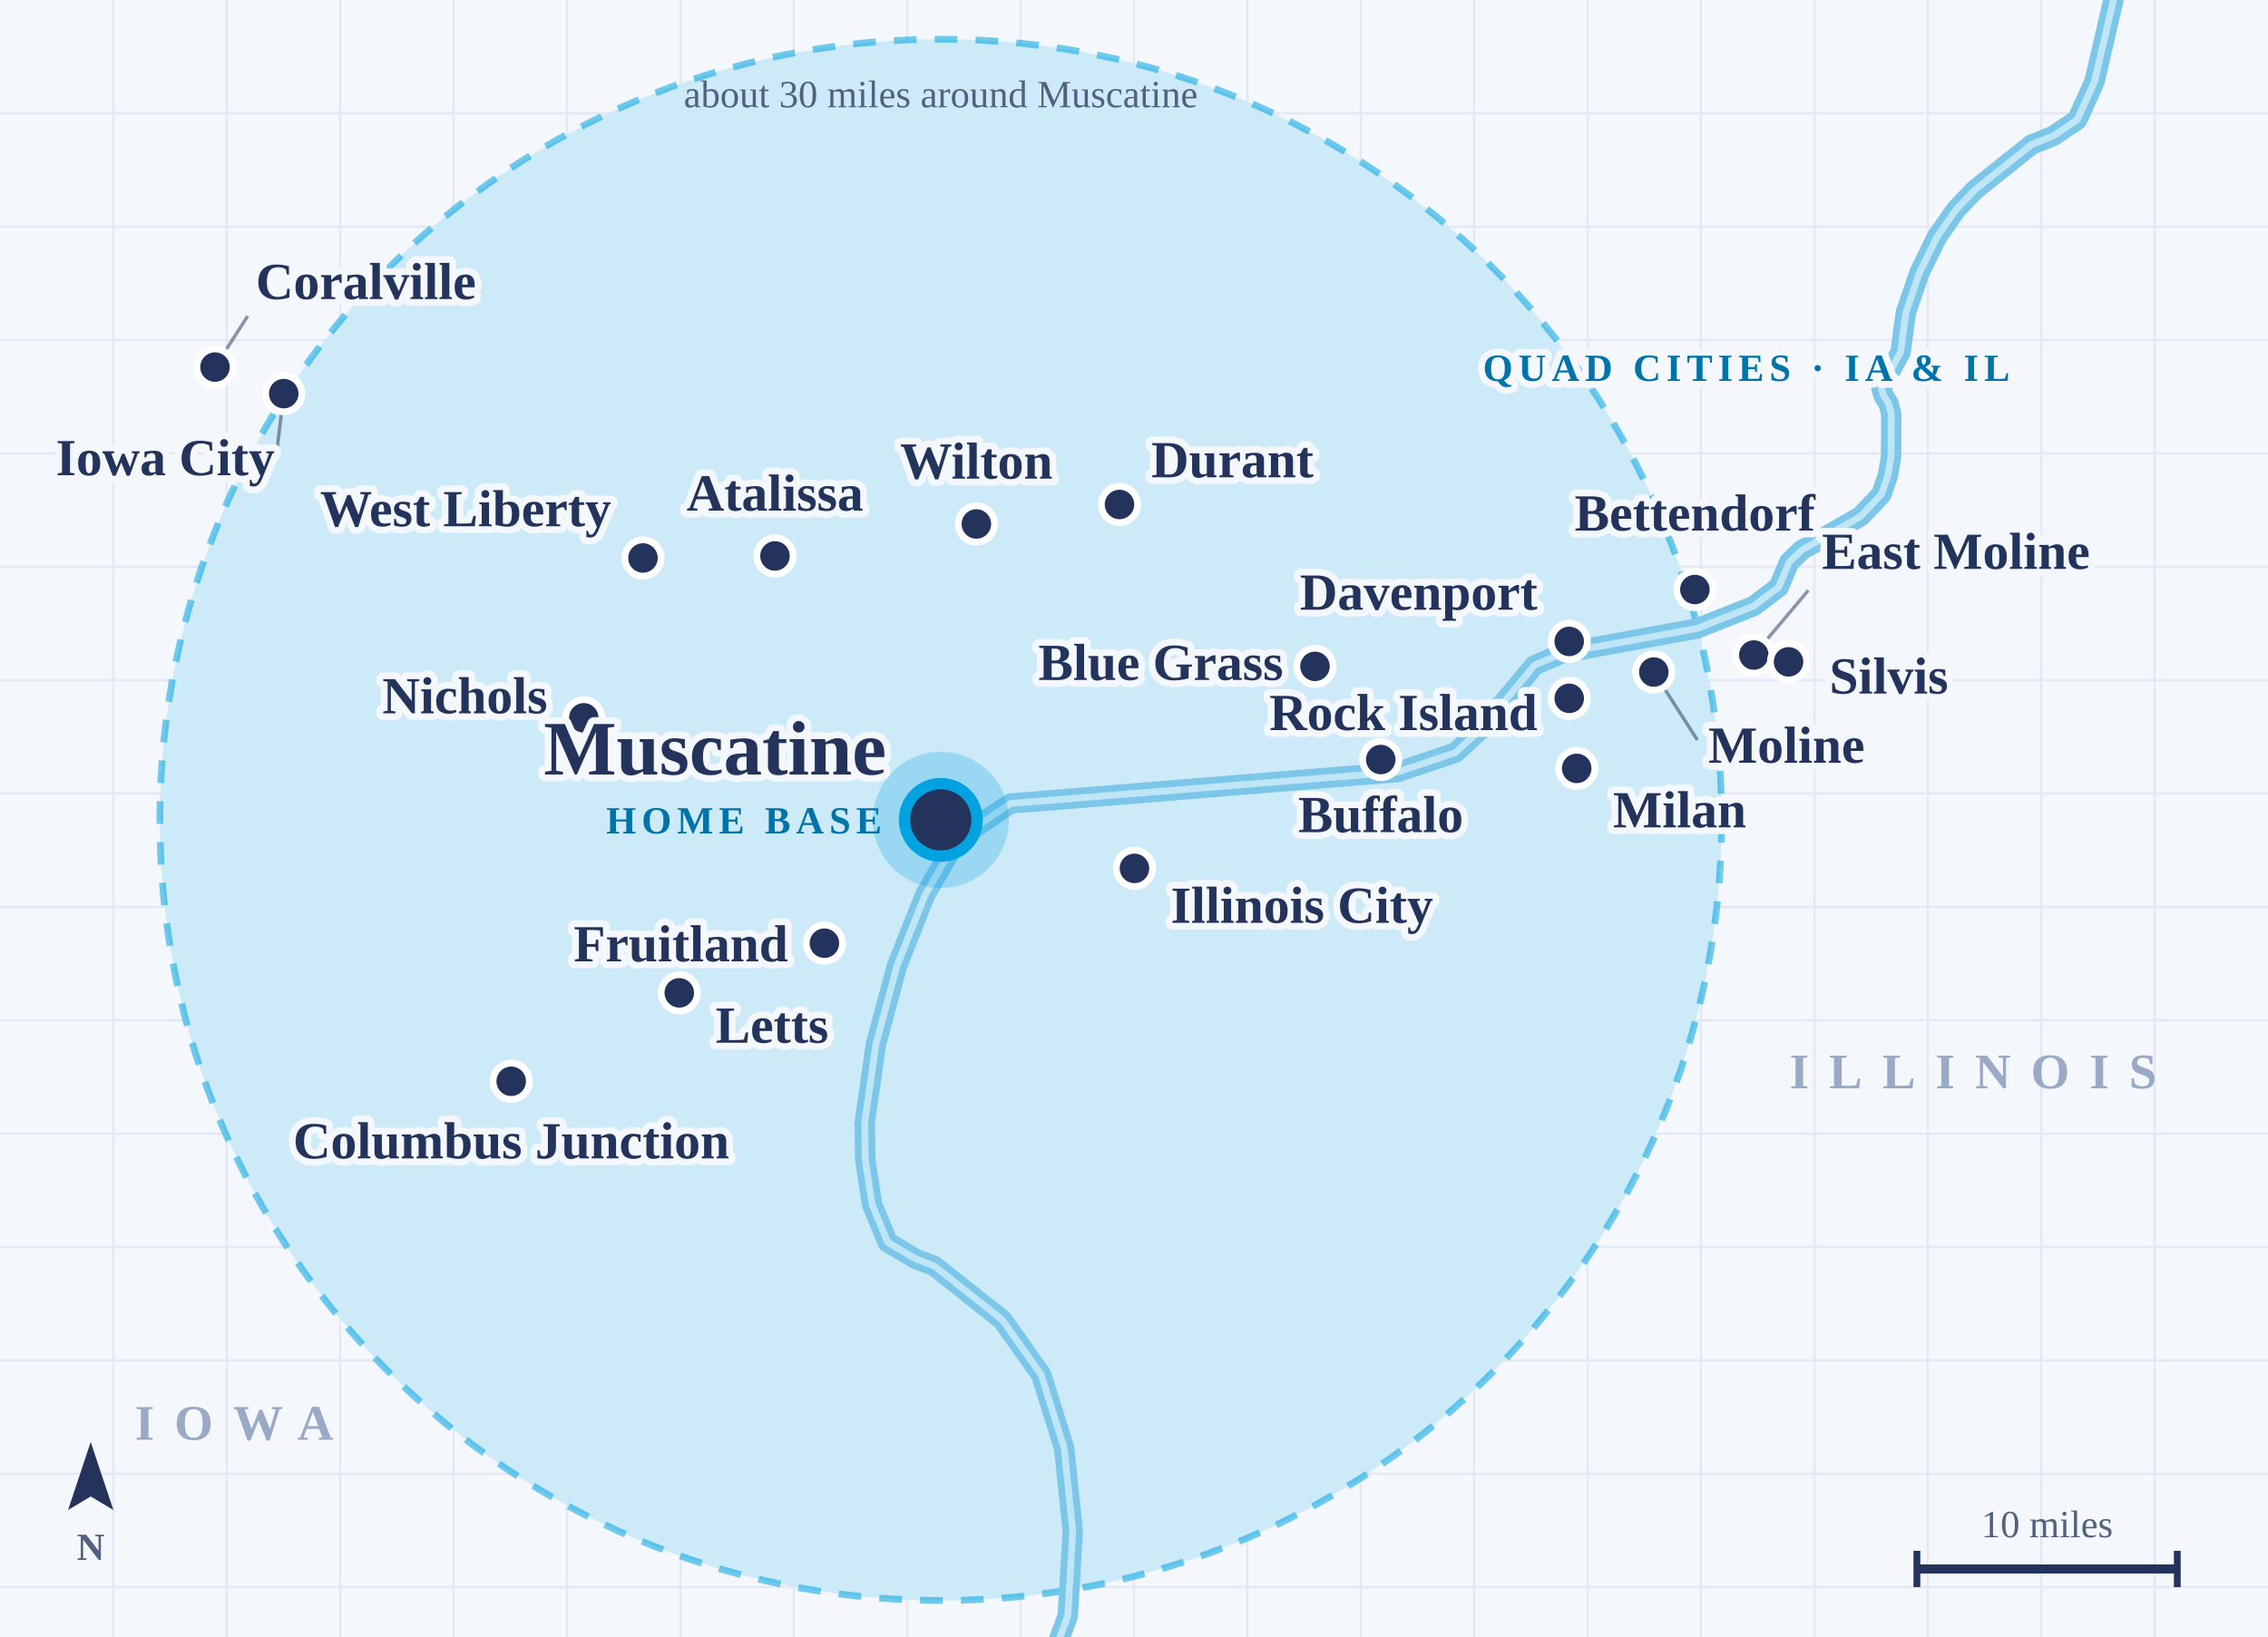
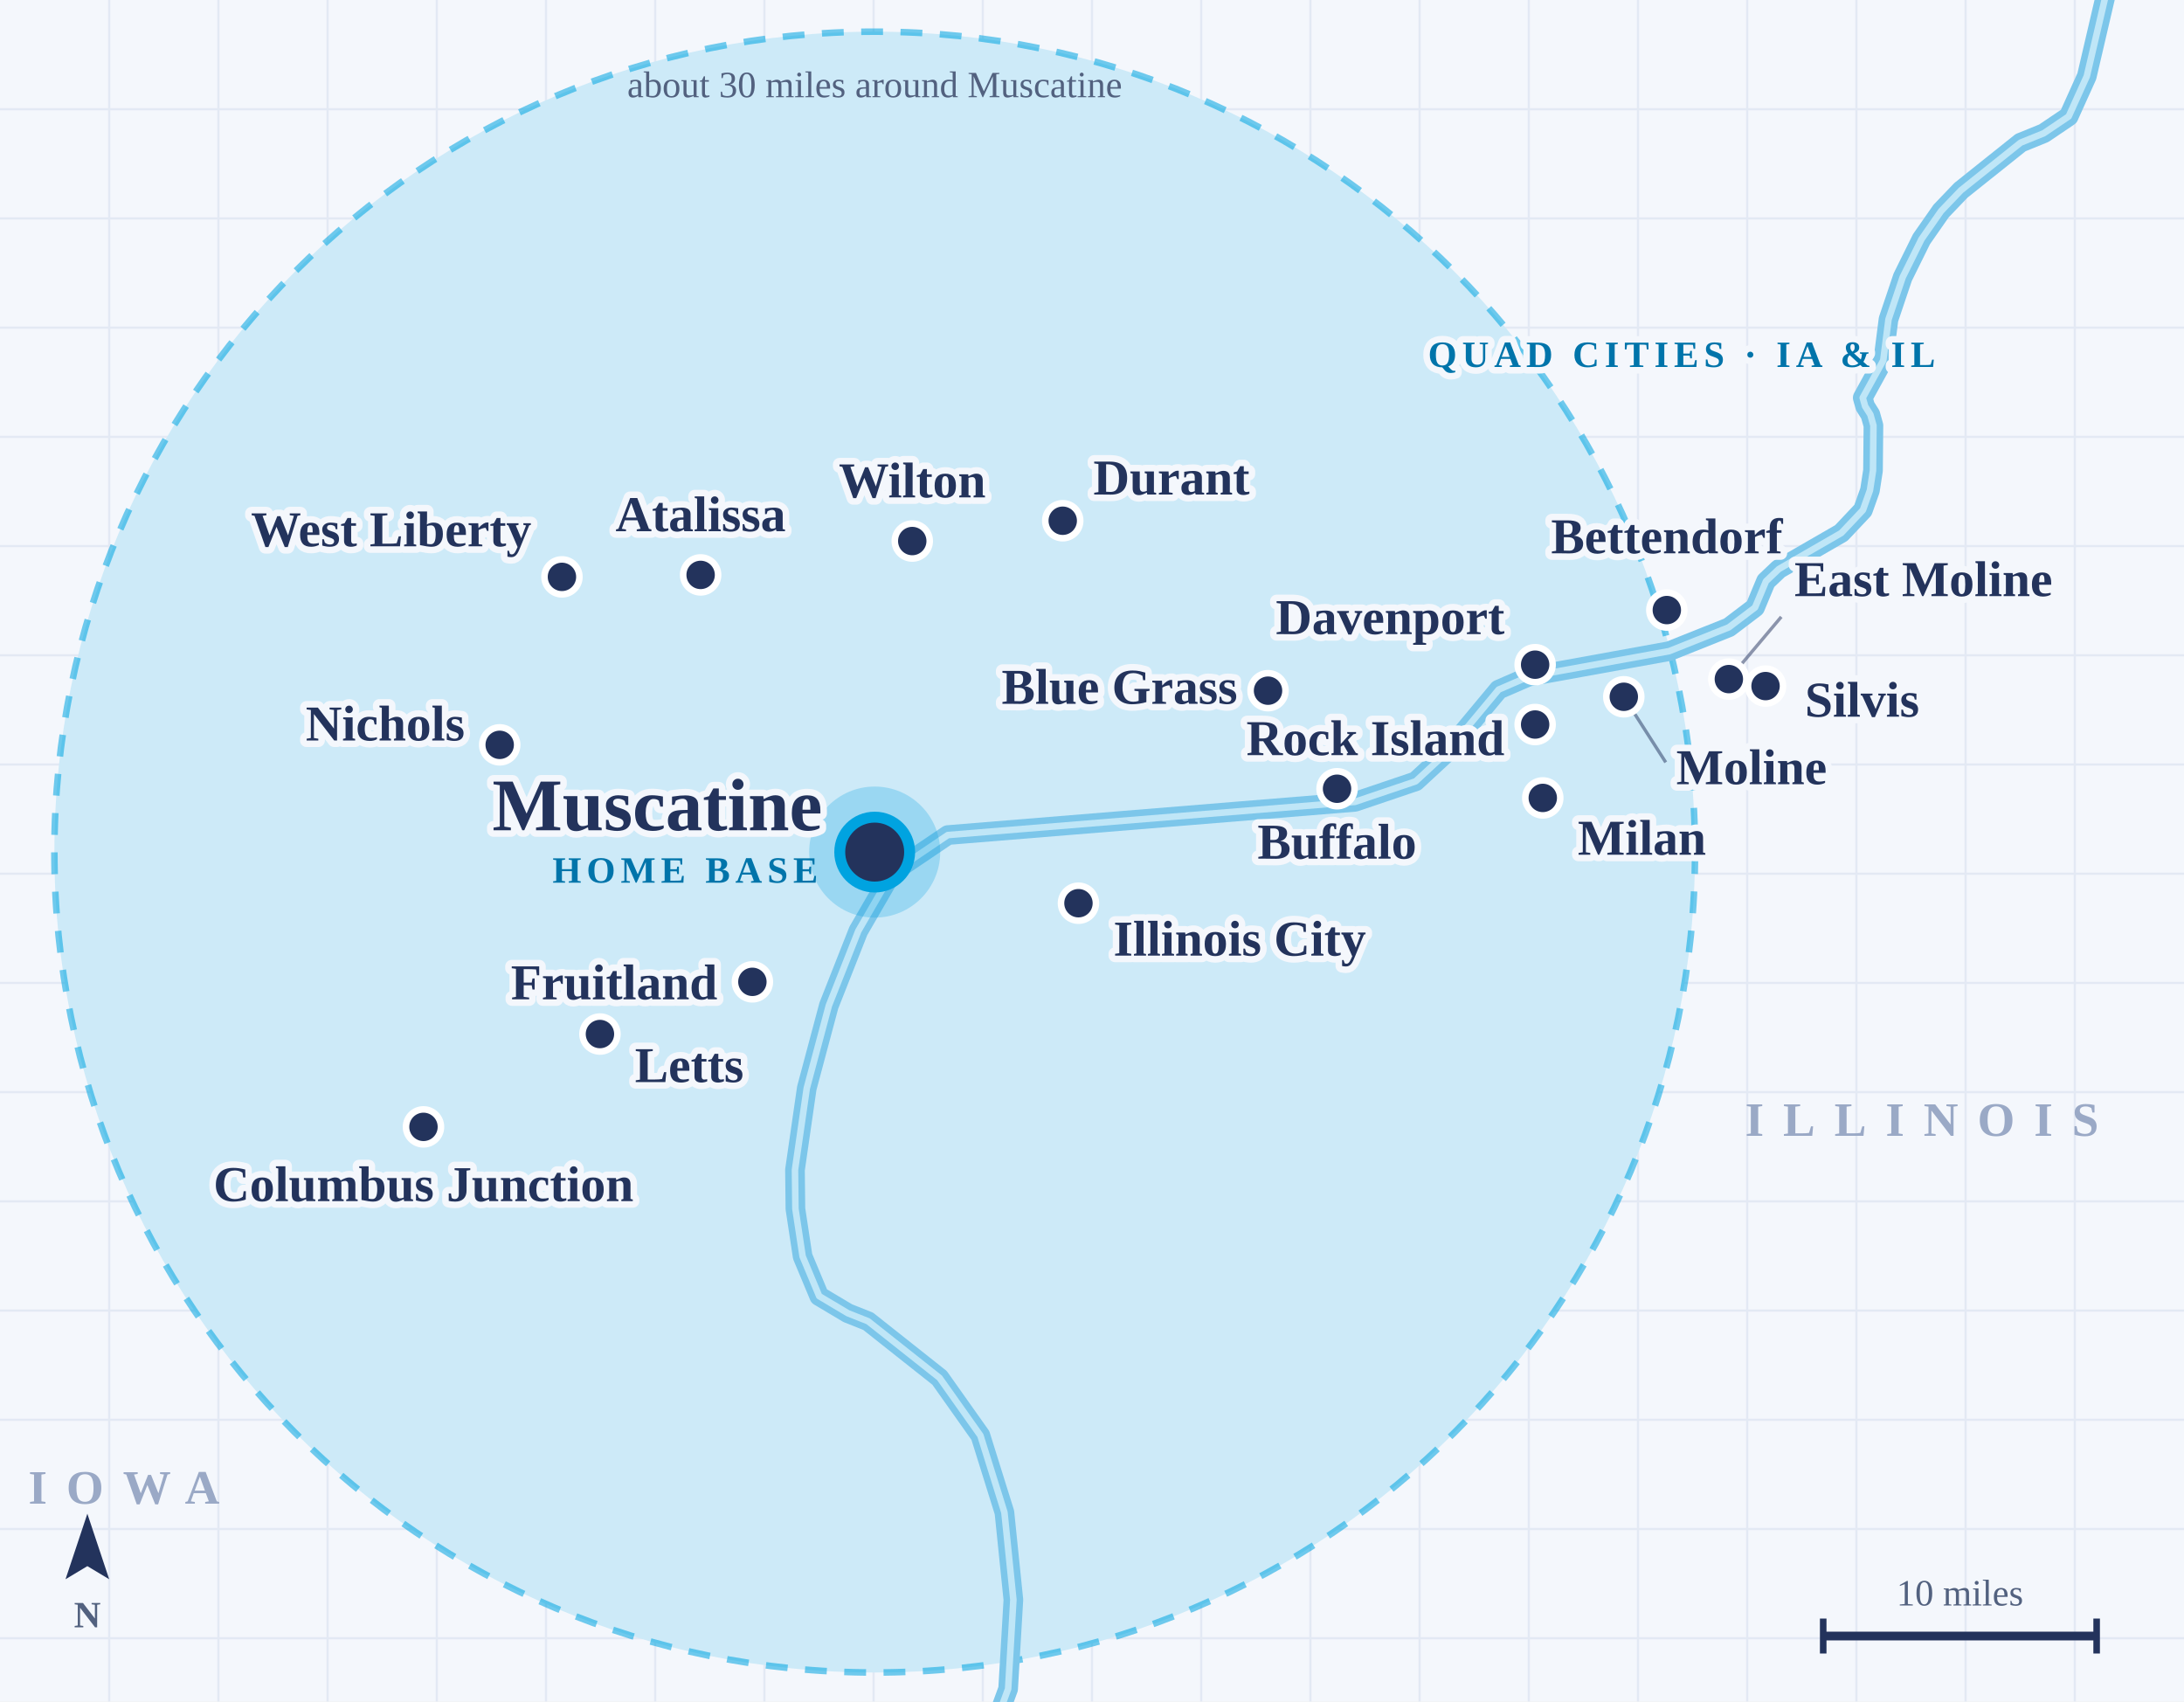
- <svg xmlns="http://www.w3.org/2000/svg" class="area-svg" viewBox="0 0 1000 722" role="img" aria-labelledby="area-map-title area-map-desc">
-   <style>.area-svg{font-family:inherit}.am-t{font-size:23px;font-weight:700;fill:#23335c;paint-order:stroke;stroke:#f4f7fc;stroke-width:6px;stroke-linejoin:round}.am-big{font-size:34px;font-weight:800}.am-sub{font-size:17px;font-weight:700;letter-spacing:.14em;fill:#0074aa}.am-state{font-size:22px;font-weight:800;letter-spacing:.4em;fill:#9aa9c6}.am-note{font-size:17px;fill:#52617f}.am-mob{display:none}@media(max-width:620px){.am-t{font-size:38px;stroke-width:10px}.am-big{font-size:48px}.am-sub{font-size:26px}.am-state{font-size:30px}.am-note{font-size:28px}.am-spokes,.am-desk,.am-key{display:none}.am-mob{display:inline}}</style>
-   <rect width="1000" height="722" fill="#f4f7fc" />
+ <svg xmlns="http://www.w3.org/2000/svg" class="area-svg" viewBox="0 0 1000 779" role="img" aria-labelledby="area-map-title area-map-desc">
+   <style>.area-svg{font-family:inherit}.am-t{font-size:23px;font-weight:700;fill:#23335c;paint-order:stroke;stroke:#f4f7fc;stroke-width:6px;stroke-linejoin:round}.am-big{font-size:34px;font-weight:800}.am-sub{font-size:17px;font-weight:700;letter-spacing:.14em;fill:#0074aa}.am-state{font-size:22px;font-weight:800;letter-spacing:.4em;fill:#9aa9c6}.am-note{font-size:17px;fill:#52617f}.am-mob{display:none}@media(max-width:620px){.am-t{font-size:38px;stroke-width:10px}.am-big{font-size:48px}.am-sub{font-size:26px}.am-state{font-size:30px}.am-note{font-size:28px}.am-spokes,.am-desk,.am-key{display:none}.am-mob{display:inline}.am-s{font-size:30px;stroke-width:8px}}</style>
+   <rect width="1000" height="779" fill="#f4f7fc" />
  <g stroke="#e3e9f4" stroke-width="1">
-     <line x1="50" y1="0" x2="50" y2="722" />
-     <line x1="100" y1="0" x2="100" y2="722" />
-     <line x1="150" y1="0" x2="150" y2="722" />
-     <line x1="200" y1="0" x2="200" y2="722" />
-     <line x1="250" y1="0" x2="250" y2="722" />
-     <line x1="300" y1="0" x2="300" y2="722" />
-     <line x1="350" y1="0" x2="350" y2="722" />
-     <line x1="400" y1="0" x2="400" y2="722" />
-     <line x1="450" y1="0" x2="450" y2="722" />
-     <line x1="500" y1="0" x2="500" y2="722" />
-     <line x1="550" y1="0" x2="550" y2="722" />
-     <line x1="600" y1="0" x2="600" y2="722" />
-     <line x1="650" y1="0" x2="650" y2="722" />
-     <line x1="700" y1="0" x2="700" y2="722" />
-     <line x1="750" y1="0" x2="750" y2="722" />
-     <line x1="800" y1="0" x2="800" y2="722" />
-     <line x1="850" y1="0" x2="850" y2="722" />
-     <line x1="900" y1="0" x2="900" y2="722" />
-     <line x1="950" y1="0" x2="950" y2="722" />
+     <line x1="50" y1="0" x2="50" y2="779" />
+     <line x1="100" y1="0" x2="100" y2="779" />
+     <line x1="150" y1="0" x2="150" y2="779" />
+     <line x1="200" y1="0" x2="200" y2="779" />
+     <line x1="250" y1="0" x2="250" y2="779" />
+     <line x1="300" y1="0" x2="300" y2="779" />
+     <line x1="350" y1="0" x2="350" y2="779" />
+     <line x1="400" y1="0" x2="400" y2="779" />
+     <line x1="450" y1="0" x2="450" y2="779" />
+     <line x1="500" y1="0" x2="500" y2="779" />
+     <line x1="550" y1="0" x2="550" y2="779" />
+     <line x1="600" y1="0" x2="600" y2="779" />
+     <line x1="650" y1="0" x2="650" y2="779" />
+     <line x1="700" y1="0" x2="700" y2="779" />
+     <line x1="750" y1="0" x2="750" y2="779" />
+     <line x1="800" y1="0" x2="800" y2="779" />
+     <line x1="850" y1="0" x2="850" y2="779" />
+     <line x1="900" y1="0" x2="900" y2="779" />
+     <line x1="950" y1="0" x2="950" y2="779" />
    <line x1="0" y1="50" x2="1000" y2="50" />
    <line x1="0" y1="100" x2="1000" y2="100" />
    <line x1="0" y1="150" x2="1000" y2="150" />
    <line x1="0" y1="200" x2="1000" y2="200" />
    <line x1="0" y1="250" x2="1000" y2="250" />
    <line x1="0" y1="300" x2="1000" y2="300" />
    <line x1="0" y1="350" x2="1000" y2="350" />
    <line x1="0" y1="400" x2="1000" y2="400" />
    <line x1="0" y1="450" x2="1000" y2="450" />
    <line x1="0" y1="500" x2="1000" y2="500" />
    <line x1="0" y1="550" x2="1000" y2="550" />
    <line x1="0" y1="600" x2="1000" y2="600" />
    <line x1="0" y1="650" x2="1000" y2="650" />
    <line x1="0" y1="700" x2="1000" y2="700" />
+     <line x1="0" y1="750" x2="1000" y2="750" />
  </g>
-   <circle cx="414.8" cy="361.6" r="344.3" fill="#cdeaf8" stroke="#00a3e0" stroke-opacity=".55" stroke-width="3" stroke-dasharray="10 8" />
-   <path d="M946.7,-76.4 L936.2,-48.6 L931.8,0.2 L923.5,36.0 L915.9,52.8 L905.4,59.9 L895.7,63.8 L870.7,83.8 L862.4,92.5 L854.1,104.4 L846.3,120.3 L840.3,138.0 L838.0,155.3 L829.5,170.9 L830.5,174.5 L832.7,178.0 L833.9,182.6 L833.8,201.4 L832.4,209.7 L829.5,218.1 L820.4,227.7 L794.3,242.7 L788.9,247.9 L784.3,258.9 L773.2,267.3 L748.2,277.2 L689.1,288.0 L676.6,293.4 L653.9,320.7 L641.8,331.9 L616.3,340.5 L445.5,354.4 L422.0,370.3 L407.9,394.7 L395.5,426.0 L386.2,460.6 L381.3,494.9 L381.5,511.3 L384.5,531.2 L391.4,547.9 L403.5,555.1 L412.0,558.4 L442.0,582.2 L459.1,606.4 L469.2,638.7 L473.0,675.3 L470.8,712.7 L460.3,741.2 L401.3,810.8" fill="none" stroke="#7cc6ea" stroke-width="9" stroke-linecap="round" stroke-linejoin="round" />
-   <path d="M946.7,-76.4 L936.2,-48.6 L931.8,0.2 L923.5,36.0 L915.9,52.8 L905.4,59.9 L895.7,63.8 L870.7,83.8 L862.4,92.5 L854.1,104.4 L846.3,120.3 L840.3,138.0 L838.0,155.3 L829.5,170.9 L830.5,174.5 L832.7,178.0 L833.9,182.6 L833.8,201.4 L832.4,209.7 L829.5,218.1 L820.4,227.7 L794.3,242.7 L788.9,247.9 L784.3,258.9 L773.2,267.3 L748.2,277.2 L689.1,288.0 L676.6,293.4 L653.9,320.7 L641.8,331.9 L616.3,340.5 L445.5,354.4 L422.0,370.3 L407.9,394.7 L395.5,426.0 L386.2,460.6 L381.3,494.9 L381.5,511.3 L384.5,531.2 L391.4,547.9 L403.5,555.1 L412.0,558.4 L442.0,582.2 L459.1,606.4 L469.2,638.7 L473.0,675.3 L470.8,712.7 L460.3,741.2 L401.3,810.8" fill="none" stroke="#bfe6f7" stroke-width="3" stroke-linecap="round" stroke-linejoin="round" />
-   <circle cx="363.5" cy="416.0" r="8" fill="#23335c" stroke="#fff" stroke-width="3" />
-   <text class="am-t am-desk" x="347.5" y="424.0" text-anchor="end">Fruitland</text>
-   <circle cx="430.5" cy="231.1" r="8" fill="#23335c" stroke="#fff" stroke-width="3" />
-   <text class="am-t am-desk" x="430.5" y="211.1" text-anchor="middle">Wilton</text>
-   <circle cx="341.7" cy="245.2" r="8" fill="#23335c" stroke="#fff" stroke-width="3" />
-   <text class="am-t am-desk" x="341.7" y="225.2" text-anchor="middle">Atalissa</text>
-   <circle cx="283.5" cy="246.1" r="8" fill="#23335c" stroke="#fff" stroke-width="3" />
-   <text class="am-t am-desk" x="269.5" y="232.1" text-anchor="end">West Liberty</text>
-   <circle cx="493.6" cy="222.5" r="8" fill="#23335c" stroke="#fff" stroke-width="3" />
-   <text class="am-t am-desk" x="507.6" y="210.5" text-anchor="start">Durant</text>
-   <circle cx="257.4" cy="316.6" r="8" fill="#23335c" stroke="#fff" stroke-width="3" />
-   <text class="am-t am-desk" x="241.4" y="314.6" text-anchor="end">Nichols</text>
-   <circle cx="299.5" cy="437.9" r="8" fill="#23335c" stroke="#fff" stroke-width="3" />
-   <text class="am-t am-desk" x="315.5" y="459.9" text-anchor="start">Letts</text>
-   <circle cx="225.4" cy="476.9" r="8" fill="#23335c" stroke="#fff" stroke-width="3" />
-   <text class="am-t am-desk" x="225.4" y="510.9" text-anchor="middle">Columbus Junction</text>
-   <circle cx="608.8" cy="335.0" r="8" fill="#23335c" stroke="#fff" stroke-width="3" />
-   <text class="am-t am-desk" x="608.8" y="367.0" text-anchor="middle">Buffalo</text>
-   <circle cx="579.8" cy="293.9" r="8" fill="#23335c" stroke="#fff" stroke-width="3" />
-   <text class="am-t am-desk" x="565.8" y="299.9" text-anchor="end">Blue Grass</text>
-   <circle cx="500.2" cy="383.0" r="8" fill="#23335c" stroke="#fff" stroke-width="3" />
-   <text class="am-t am-desk" x="516.2" y="407.0" text-anchor="start">Illinois City</text>
-   <circle cx="691.9" cy="282.9" r="8" fill="#23335c" stroke="#fff" stroke-width="3" />
-   <text class="am-t am-desk" x="677.9" y="268.9" text-anchor="end">Davenport</text>
-   <circle cx="747.3" cy="260.0" r="8" fill="#23335c" stroke="#fff" stroke-width="3" />
-   <text class="am-t am-desk" x="747.3" y="234.0" text-anchor="middle">Bettendorf</text>
-   <line class="am-desk" x1="729.2" y1="296.4" x2="748.4" y2="326.4" stroke="#23335c" stroke-opacity=".5" stroke-width="1.5" />
-   <circle cx="729.2" cy="296.4" r="8" fill="#23335c" stroke="#fff" stroke-width="3" />
-   <text class="am-t am-desk" x="753.2" y="336.4" text-anchor="start">Moline</text>
-   <circle cx="691.9" cy="308.0" r="8" fill="#23335c" stroke="#fff" stroke-width="3" />
-   <text class="am-t am-desk" x="677.9" y="322.0" text-anchor="end">Rock Island</text>
-   <line class="am-desk" x1="773.3" y1="288.9" x2="797.3" y2="260.4" stroke="#23335c" stroke-opacity=".5" stroke-width="1.5" />
-   <circle cx="773.3" cy="288.9" r="8" fill="#23335c" stroke="#fff" stroke-width="3" />
-   <text class="am-t am-desk" x="803.3" y="250.9" text-anchor="start">East Moline</text>
-   <circle cx="788.6" cy="291.9" r="8" fill="#23335c" stroke="#fff" stroke-width="3" />
-   <text class="am-t am-desk" x="806.6" y="305.9" text-anchor="start">Silvis</text>
-   <circle cx="695.2" cy="338.9" r="8" fill="#23335c" stroke="#fff" stroke-width="3" />
-   <text class="am-t am-desk" x="711.2" y="364.9" text-anchor="start">Milan</text>
-   <line class="am-desk" x1="125.1" y1="173.6" x2="121.9" y2="200.6" stroke="#23335c" stroke-opacity=".5" stroke-width="1.5" />
-   <circle cx="125.1" cy="173.6" r="8" fill="#23335c" stroke="#fff" stroke-width="3" />
-   <text class="am-t am-desk" x="121.1" y="209.6" text-anchor="end">Iowa City</text>
-   <line class="am-desk" x1="94.8" y1="161.9" x2="109.2" y2="139.4" stroke="#23335c" stroke-opacity=".5" stroke-width="1.5" />
-   <circle cx="94.8" cy="161.9" r="8" fill="#23335c" stroke="#fff" stroke-width="3" />
-   <text class="am-t am-desk" x="112.8" y="131.9" text-anchor="start">Coralville</text>
-   <circle cx="414.8" cy="361.6" r="30" fill="#00a3e0" fill-opacity=".25" />
-   <circle cx="414.8" cy="361.6" r="16" fill="#23335c" stroke="#00a3e0" stroke-width="5" />
+   <circle cx="400.5" cy="390.1" r="375.6" fill="#cdeaf8" stroke="#00a3e0" stroke-opacity=".55" stroke-width="3" stroke-dasharray="10 8" />
+   <path d="M980.8,-87.7 L969.4,-57.3 L964.6,-4.1 L955.5,34.9 L947.2,53.3 L935.8,61.0 L925.2,65.3 L897.9,87.1 L888.8,96.6 L879.8,109.5 L871.2,126.9 L864.7,146.2 L862.3,165.0 L852.9,182.1 L854.0,186.0 L856.4,189.8 L857.8,194.8 L857.6,215.4 L856.2,224.5 L853.0,233.5 L843.1,244.0 L814.5,260.5 L808.6,266.1 L803.6,278.1 L791.6,287.2 L764.3,298.1 L699.8,309.8 L686.2,315.7 L661.4,345.5 L648.2,357.7 L620.4,367.1 L434.0,382.3 L408.4,399.6 L393.0,426.2 L379.5,460.4 L369.4,498.2 L364.0,535.6 L364.2,553.4 L367.5,575.2 L375.1,593.4 L388.2,601.2 L397.5,604.9 L430.2,630.8 L448.9,657.2 L459.9,692.4 L464.0,732.4 L461.6,773.2 L450.2,804.3 L385.8,880.1" fill="none" stroke="#7cc6ea" stroke-width="9" stroke-linecap="round" stroke-linejoin="round" />
+   <path d="M980.8,-87.7 L969.4,-57.3 L964.6,-4.1 L955.5,34.9 L947.2,53.3 L935.8,61.0 L925.2,65.3 L897.9,87.1 L888.8,96.6 L879.8,109.5 L871.2,126.9 L864.7,146.2 L862.3,165.0 L852.9,182.1 L854.0,186.0 L856.4,189.8 L857.8,194.8 L857.6,215.4 L856.2,224.5 L853.0,233.5 L843.1,244.0 L814.5,260.5 L808.6,266.1 L803.6,278.1 L791.6,287.2 L764.3,298.1 L699.8,309.8 L686.2,315.7 L661.4,345.5 L648.2,357.7 L620.4,367.1 L434.0,382.3 L408.4,399.6 L393.0,426.2 L379.5,460.4 L369.4,498.2 L364.0,535.6 L364.2,553.4 L367.5,575.2 L375.1,593.4 L388.2,601.2 L397.5,604.9 L430.2,630.8 L448.9,657.2 L459.9,692.4 L464.0,732.4 L461.6,773.2 L450.2,804.3 L385.8,880.1" fill="none" stroke="#bfe6f7" stroke-width="3" stroke-linecap="round" stroke-linejoin="round" />
+   <circle cx="344.5" cy="449.5" r="8" fill="#23335c" stroke="#fff" stroke-width="3" />
+   <text class="am-t am-desk" x="328.5" y="457.5" text-anchor="end">Fruitland</text>
+   <circle cx="417.7" cy="247.7" r="8" fill="#23335c" stroke="#fff" stroke-width="3" />
+   <text class="am-t am-desk" x="417.7" y="227.7" text-anchor="middle">Wilton</text>
+   <circle cx="320.8" cy="263.2" r="8" fill="#23335c" stroke="#fff" stroke-width="3" />
+   <text class="am-t am-desk" x="320.8" y="243.2" text-anchor="middle">Atalissa</text>
+   <circle cx="257.3" cy="264.1" r="8" fill="#23335c" stroke="#fff" stroke-width="3" />
+   <text class="am-t am-desk" x="243.3" y="250.1" text-anchor="end">West Liberty</text>
+   <circle cx="486.6" cy="238.4" r="8" fill="#23335c" stroke="#fff" stroke-width="3" />
+   <text class="am-t am-desk" x="500.6" y="226.4" text-anchor="start">Durant</text>
+   <circle cx="228.8" cy="341.0" r="8" fill="#23335c" stroke="#fff" stroke-width="3" />
+   <text class="am-t am-desk" x="212.8" y="339.0" text-anchor="end">Nichols</text>
+   <circle cx="274.7" cy="473.4" r="8" fill="#23335c" stroke="#fff" stroke-width="3" />
+   <text class="am-t am-desk" x="290.7" y="495.4" text-anchor="start">Letts</text>
+   <circle cx="193.9" cy="515.9" r="8" fill="#23335c" stroke="#fff" stroke-width="3" />
+   <text class="am-t am-desk" x="193.9" y="549.9" text-anchor="middle">Columbus Junction</text>
+   <circle cx="612.2" cy="361.1" r="8" fill="#23335c" stroke="#fff" stroke-width="3" />
+   <text class="am-t am-desk" x="612.2" y="393.1" text-anchor="middle">Buffalo</text>
+   <circle cx="580.6" cy="316.2" r="8" fill="#23335c" stroke="#fff" stroke-width="3" />
+   <text class="am-t am-desk" x="566.6" y="322.2" text-anchor="end">Blue Grass</text>
+   <circle cx="493.8" cy="413.5" r="8" fill="#23335c" stroke="#fff" stroke-width="3" />
+   <text class="am-t am-desk" x="509.8" y="437.5" text-anchor="start">Illinois City</text>
+   <circle cx="702.9" cy="304.3" r="8" fill="#23335c" stroke="#fff" stroke-width="3" />
+   <text class="am-t am-desk" x="688.9" y="290.3" text-anchor="end">Davenport</text>
+   <circle cx="763.2" cy="279.3" r="8" fill="#23335c" stroke="#fff" stroke-width="3" />
+   <text class="am-t am-desk" x="763.2" y="253.3" text-anchor="middle">Bettendorf</text>
+   <line class="am-desk" x1="743.5" y1="319.0" x2="762.7" y2="349.0" stroke="#23335c" stroke-opacity=".5" stroke-width="1.5" />
+   <circle cx="743.5" cy="319.0" r="8" fill="#23335c" stroke="#fff" stroke-width="3" />
+   <text class="am-t am-desk" x="767.5" y="359.0" text-anchor="start">Moline</text>
+   <circle cx="702.9" cy="331.7" r="8" fill="#23335c" stroke="#fff" stroke-width="3" />
+   <text class="am-t am-desk" x="688.9" y="345.7" text-anchor="end">Rock Island</text>
+   <line class="am-desk" x1="791.6" y1="310.9" x2="815.6" y2="282.4" stroke="#23335c" stroke-opacity=".5" stroke-width="1.5" />
+   <circle cx="791.6" cy="310.9" r="8" fill="#23335c" stroke="#fff" stroke-width="3" />
+   <text class="am-t am-desk" x="821.6" y="272.9" text-anchor="start">East Moline</text>
+   <circle cx="808.4" cy="314.1" r="8" fill="#23335c" stroke="#fff" stroke-width="3" />
+   <text class="am-t am-desk" x="826.4" y="328.1" text-anchor="start">Silvis</text>
+   <circle cx="706.4" cy="365.3" r="8" fill="#23335c" stroke="#fff" stroke-width="3" />
+   <text class="am-t am-desk" x="722.4" y="391.3" text-anchor="start">Milan</text>
+   <circle cx="400.5" cy="390.1" r="30" fill="#00a3e0" fill-opacity=".25" />
+   <circle cx="400.5" cy="390.1" r="16" fill="#23335c" stroke="#00a3e0" stroke-width="5" />
  <g class="am-desk">
-     <text class="am-t am-big" x="390.8" y="341.6" text-anchor="end">Muscatine</text>
-     <text class="am-sub" x="388.8" y="367.6" text-anchor="end">HOME BASE</text>
+     <text class="am-t am-big" x="376.5" y="380.1" text-anchor="end">Muscatine</text>
+     <text class="am-sub" x="374.5" y="404.1" text-anchor="end">HOME BASE</text>
  </g>
  <g class="am-mob">
-     <text class="am-t am-big" x="390" y="340" text-anchor="end">Muscatine</text>
-     <text class="am-t am-sub" x="390" y="374" text-anchor="end">HOME BASE</text>
-     <text class="am-t " x="40" y="124" text-anchor="start">Iowa City &amp; Coralville</text>
-     <text class="am-t " x="298" y="228" text-anchor="end">West Liberty</text>
-     <text class="am-t " x="440" y="192" text-anchor="middle">Wilton</text>
-     <text class="am-t " x="516" y="250" text-anchor="start">Durant</text>
-     <text class="am-t " x="240" y="288" text-anchor="end">Nichols</text>
-     <text class="am-t " x="384" y="446" text-anchor="start">Fruitland</text>
-     <text class="am-t " x="284" y="424" text-anchor="end">Letts</text>
-     <text class="am-t " x="225" y="532" text-anchor="middle">Columbus Jct.</text>
-     <text class="am-t " x="520" y="412" text-anchor="start">Illinois City</text>
-     <text class="am-t " x="760" y="214" text-anchor="middle">Quad Cities</text>
+     <text class="am-t am-big" x="378" y="394" text-anchor="end">Muscatine</text>
+     <text class="am-t am-sub" x="378" y="426" text-anchor="end">HOME BASE</text>
+     <text class="am-t " x="250" y="252" text-anchor="end">West Liberty</text>
+     <text class="am-t am-s" x="321" y="236" text-anchor="middle">Atalissa</text>
+     <text class="am-t " x="440" y="206" text-anchor="middle">Wilton</text>
+     <text class="am-t " x="509" y="266" text-anchor="start">Durant</text>
+     <text class="am-t " x="214" y="330" text-anchor="end">Nichols</text>
+     <text class="am-t " x="260" y="459" text-anchor="end">Letts</text>
+     <text class="am-t " x="366" y="480" text-anchor="start">Fruitland</text>
+     <text class="am-t " x="194" y="571" text-anchor="middle">Columbus Jct.</text>
+     <text class="am-t am-s" x="566" y="306" text-anchor="end">Blue Grass</text>
+     <text class="am-t am-s" x="612" y="398" text-anchor="middle">Buffalo</text>
+     <text class="am-t " x="514" y="442" text-anchor="start">Illinois City</text>
+     <text class="am-t " x="776" y="234" text-anchor="middle">Quad Cities</text>
  </g>
-   <text class="am-state" x="59.5" y="635.0">IOWA</text>
-   <text class="am-state" x="870" y="480" text-anchor="middle">ILLINOIS</text>
+   <text class="am-state" x="13.0" y="688.4">IOWA</text>
+   <text class="am-state" x="880" y="520" text-anchor="middle">ILLINOIS</text>
  <text class="am-t am-sub am-desk" x="770" y="168" text-anchor="middle">QUAD CITIES · IA &amp; IL</text>
  <g>
-     <line x1="845.2" y1="692" x2="960.0" y2="692" stroke="#23335c" stroke-width="4" />
-     <line x1="845.2" y1="684" x2="845.2" y2="700" stroke="#23335c" stroke-width="3" />
-     <line x1="960" y1="684" x2="960" y2="700" stroke="#23335c" stroke-width="3" />
-     <text class="am-note" x="902.6" y="678" text-anchor="middle">10 miles</text>
+     <line x1="834.8" y1="749" x2="960.0" y2="749" stroke="#23335c" stroke-width="4" />
+     <line x1="834.8" y1="741" x2="834.8" y2="757" stroke="#23335c" stroke-width="3" />
+     <line x1="960" y1="741" x2="960" y2="757" stroke="#23335c" stroke-width="3" />
+     <text class="am-note" x="897.4" y="735" text-anchor="middle">10 miles</text>
  </g>
-   <g transform="translate(40 662)">
+   <g transform="translate(40 719)">
    <path d="M0 -26 L10 4 L0 -2 L-10 4 Z" fill="#23335c" />
    <text class="am-note" x="0" y="26" text-anchor="middle" font-weight="800">N</text>
  </g>
-   <text class="am-note am-key" x="414.8" y="47.3" text-anchor="middle">about 30 miles around Muscatine</text>
+   <text class="am-note am-key" x="400.5" y="44.5" text-anchor="middle">about 30 miles around Muscatine</text>
</svg>
